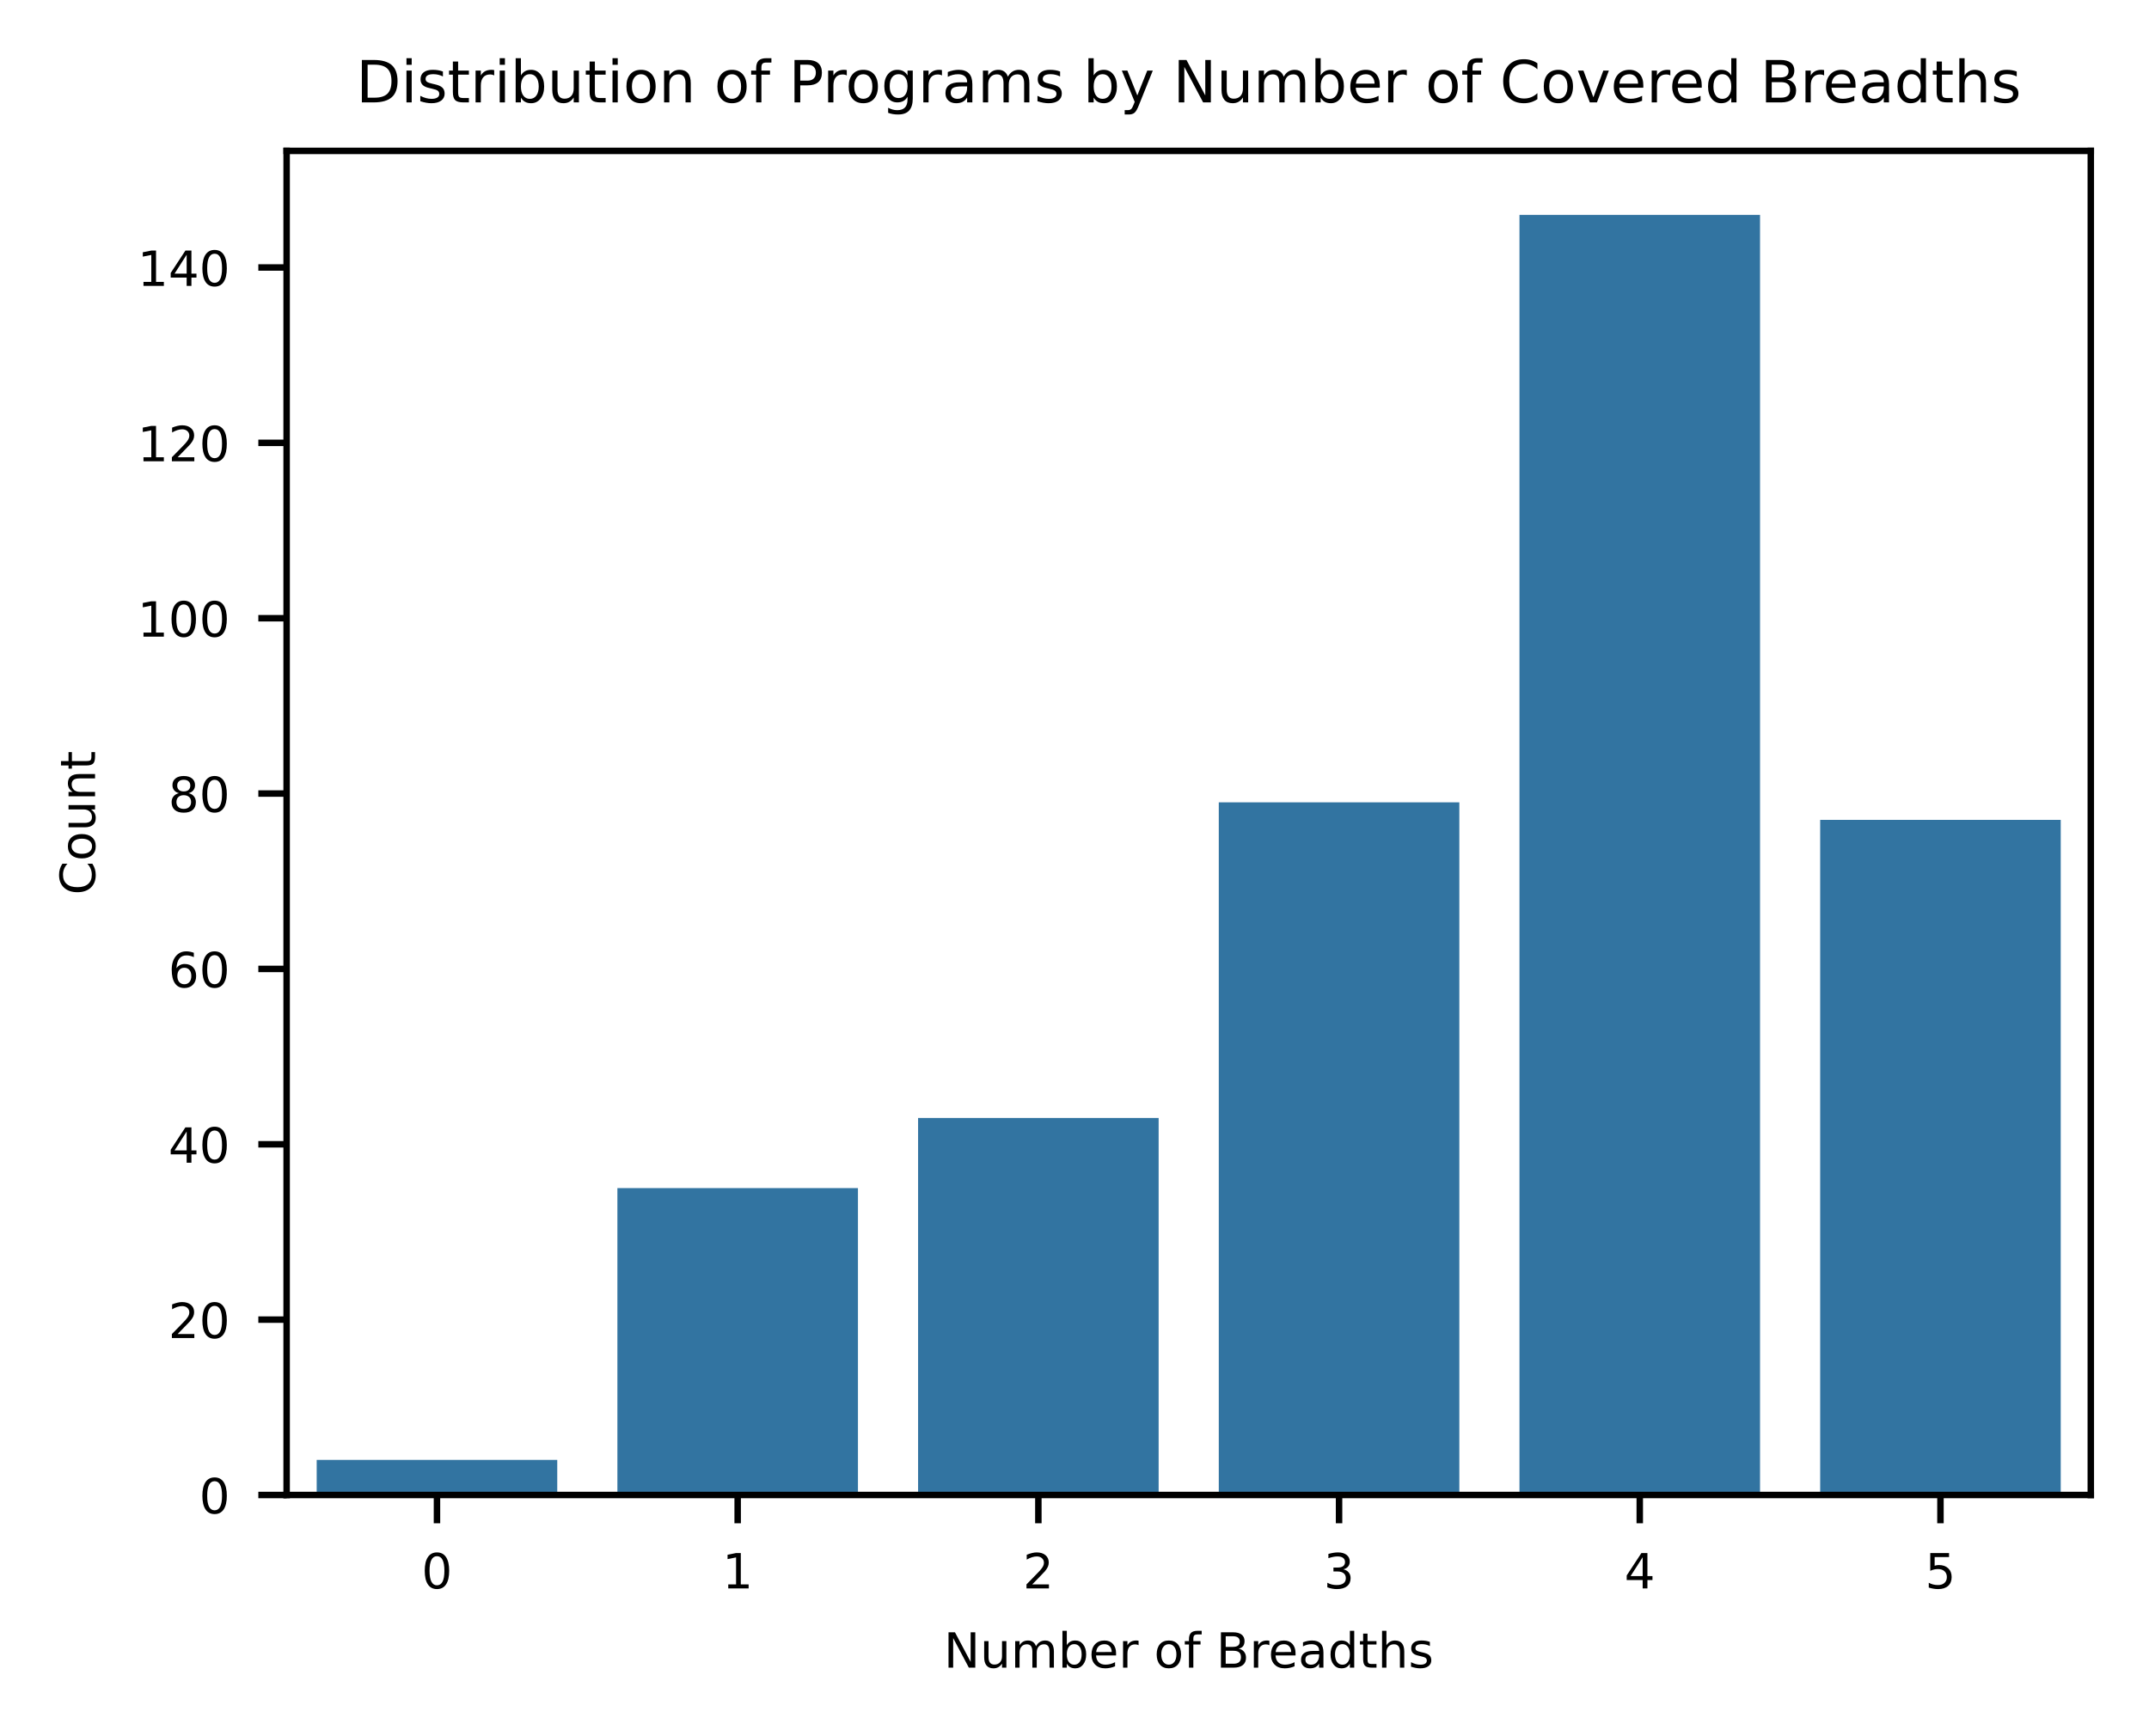
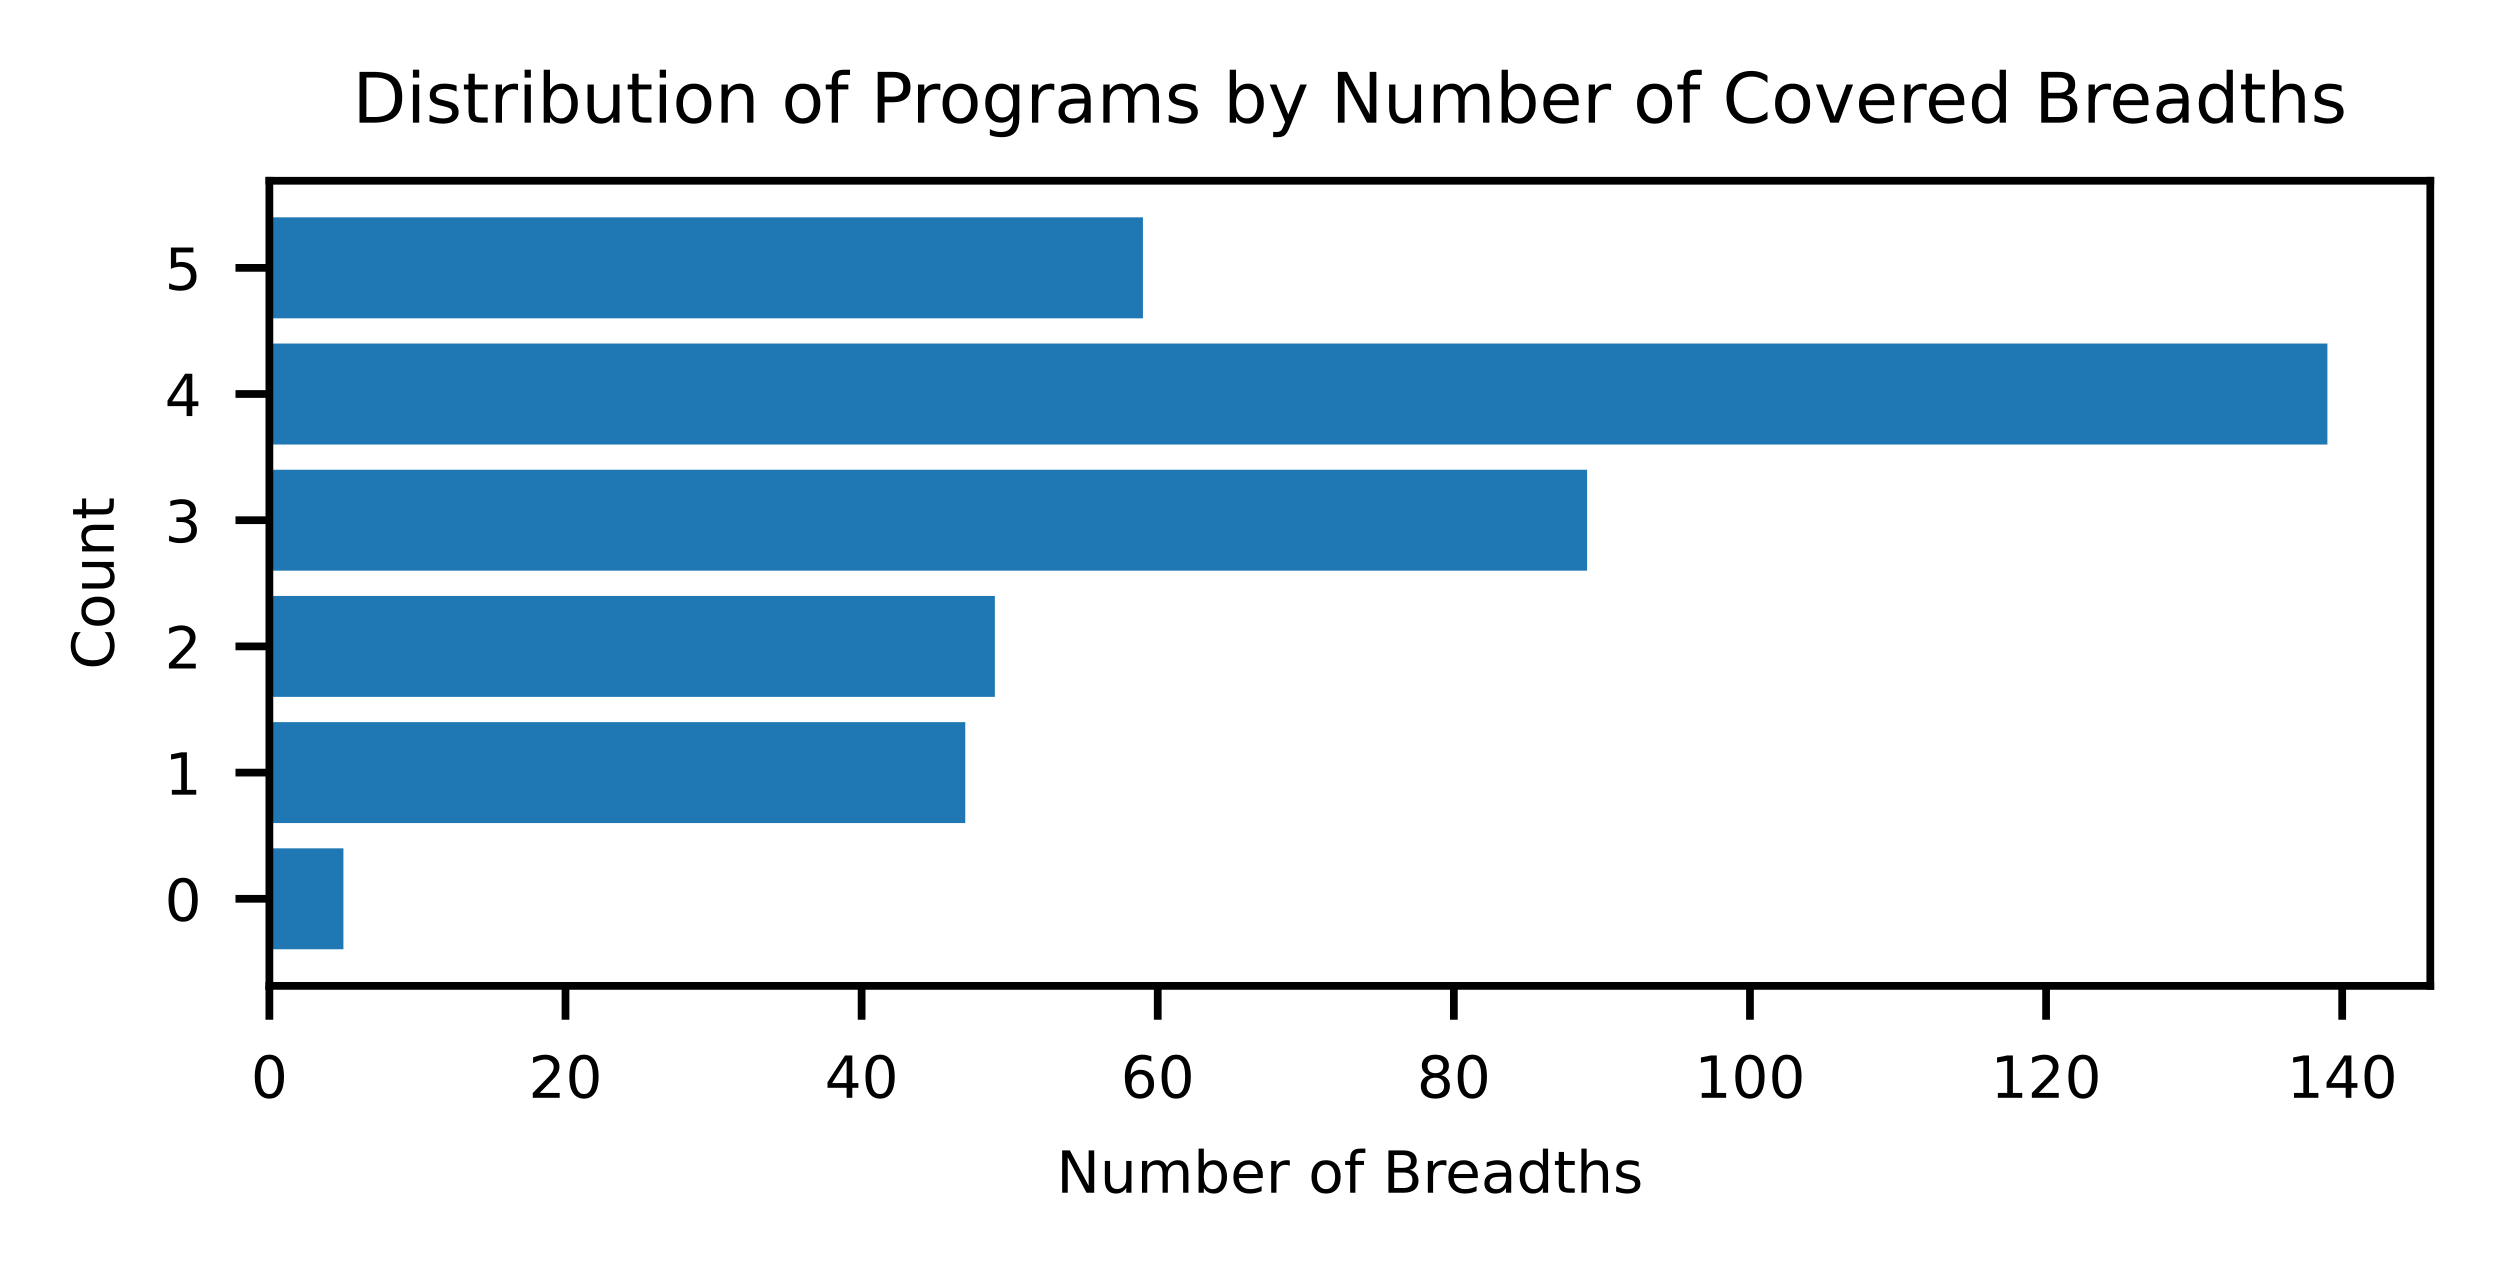
- <svg xmlns="http://www.w3.org/2000/svg" xmlns:xlink="http://www.w3.org/1999/xlink" width="265.859pt" height="214.805pt" viewBox="0 0 265.859 214.805" version="1.1">
+ <svg xmlns="http://www.w3.org/2000/svg" xmlns:xlink="http://www.w3.org/1999/xlink" width="258.224pt" height="131.645pt" viewBox="0 0 258.224 131.645" version="1.1">
  <defs>
    <style type="text/css">*{stroke-linejoin: round; stroke-linecap: butt}</style>
  </defs>
  <g id="figure_1">
    <g id="patch_1">
-       <path d="M 0 214.805  L 265.859 214.805  L 265.859 0  L 0 0  L 0 214.805  z " style="fill: none" />
+       <path d="M 0 131.645  L 258.224 131.645  L 258.224 0  L 0 0  L 0 131.645  z " style="fill: none" />
    </g>
    <g id="axes_1">
      <g id="patch_2">
-         <path d="M 35.459 184.991  L 258.659 184.991  L 258.659 18.671  L 35.459 18.671  L 35.459 184.991  z " style="fill: none" />
+         <path d="M 27.824 101.831  L 251.024 101.831  L 251.024 18.671  L 27.824 18.671  L 27.824 101.831  z " style="fill: none" />
      </g>
      <g id="patch_3">
-         <path d="M 39.179 184.991  L 68.939 184.991  L 68.939 180.651  L 39.179 180.651  z " clip-path="url(#pdd21f78c03)" style="fill: #3274a1" />
+         <path d="M 27.824 98.051  L 35.471 98.051  L 35.471 87.623  L 27.824 87.623  z " clip-path="url(#pbcf0cfafda)" style="fill: #1f77b4" />
      </g>
      <g id="patch_4">
-         <path d="M 76.379 184.991  L 106.139 184.991  L 106.139 147.018  L 76.379 147.018  z " clip-path="url(#pdd21f78c03)" style="fill: #3274a1" />
+         <path d="M 27.824 85.016  L 99.701 85.016  L 99.701 74.589  L 27.824 74.589  z " clip-path="url(#pbcf0cfafda)" style="fill: #1f77b4" />
      </g>
      <g id="patch_5">
-         <path d="M 113.579 184.991  L 143.339 184.991  L 143.339 138.339  L 113.579 138.339  z " clip-path="url(#pdd21f78c03)" style="fill: #3274a1" />
+         <path d="M 27.824 71.982  L 102.76 71.982  L 102.76 61.554  L 27.824 61.554  z " clip-path="url(#pbcf0cfafda)" style="fill: #1f77b4" />
      </g>
      <g id="patch_6">
-         <path d="M 150.779 184.991  L 180.539 184.991  L 180.539 99.281  L 150.779 99.281  z " clip-path="url(#pdd21f78c03)" style="fill: #3274a1" />
+         <path d="M 27.824 58.947  L 163.931 58.947  L 163.931 48.52  L 27.824 48.52  z " clip-path="url(#pbcf0cfafda)" style="fill: #1f77b4" />
      </g>
      <g id="patch_7">
-         <path d="M 187.979 184.991  L 217.739 184.991  L 217.739 26.591  L 187.979 26.591  z " clip-path="url(#pdd21f78c03)" style="fill: #3274a1" />
+         <path d="M 27.824 45.913  L 240.396 45.913  L 240.396 35.485  L 27.824 35.485  z " clip-path="url(#pbcf0cfafda)" style="fill: #1f77b4" />
      </g>
      <g id="patch_8">
-         <path d="M 225.179 184.991  L 254.939 184.991  L 254.939 101.451  L 225.179 101.451  z " clip-path="url(#pdd21f78c03)" style="fill: #3274a1" />
+         <path d="M 27.824 32.878  L 118.053 32.878  L 118.053 22.451  L 27.824 22.451  z " clip-path="url(#pbcf0cfafda)" style="fill: #1f77b4" />
      </g>
      <g id="matplotlib.axis_1">
        <g id="xtick_1">
          <g id="line2d_1">
            <defs>
-               <path id="m39a7e8ce45" d="M 0 0  L 0 3.5  " style="stroke: #000000; stroke-width: 0.8" />
+               <path id="ma80a6315b9" d="M 0 0  L 0 3.5  " style="stroke: #000000; stroke-width: 0.8" />
            </defs>
            <g>
-               <use xlink:href="#m39a7e8ce45" x="54.059" y="184.991" style="stroke: #000000; stroke-width: 0.8" />
+               <use xlink:href="#ma80a6315b9" x="27.824" y="101.831" style="stroke: #000000; stroke-width: 0.8" />
            </g>
          </g>
          <g id="text_1">
-             <g transform="translate(52.15062 196.5499) scale(0.06 -0.06)">
+             <g transform="translate(25.91562 113.3899) scale(0.06 -0.06)">
              <defs>
                <path id="DejaVuSans-30" d="M 2034 4250  Q 1547 4250 1301 3770  Q 1056 3291 1056 2328  Q 1056 1369 1301 889  Q 1547 409 2034 409  Q 2525 409 2770 889  Q 3016 1369 3016 2328  Q 3016 3291 2770 3770  Q 2525 4250 2034 4250  z M 2034 4750  Q 2819 4750 3233 4129  Q 3647 3509 3647 2328  Q 3647 1150 3233 529  Q 2819 -91 2034 -91  Q 1250 -91 836 529  Q 422 1150 422 2328  Q 422 3509 836 4129  Q 1250 4750 2034 4750  z " transform="scale(0.015625)" />
              </defs>
              <use xlink:href="#DejaVuSans-30" />
            </g>
          </g>
        </g>
        <g id="xtick_2">
          <g id="line2d_2">
            <g>
-               <use xlink:href="#m39a7e8ce45" x="91.259" y="184.991" style="stroke: #000000; stroke-width: 0.8" />
+               <use xlink:href="#ma80a6315b9" x="58.41" y="101.831" style="stroke: #000000; stroke-width: 0.8" />
            </g>
          </g>
          <g id="text_2">
-             <g transform="translate(89.35062 196.5499) scale(0.06 -0.06)">
-               <defs>
-                 <path id="DejaVuSans-31" d="M 794 531  L 1825 531  L 1825 4091  L 703 3866  L 703 4441  L 1819 4666  L 2450 4666  L 2450 531  L 3481 531  L 3481 0  L 794 0  L 794 531  z " transform="scale(0.015625)" />
-               </defs>
-               <use xlink:href="#DejaVuSans-31" />
+             <g transform="translate(54.59269 113.3899) scale(0.06 -0.06)">
+               <defs>
+                 <path id="DejaVuSans-32" d="M 1228 531  L 3431 531  L 3431 0  L 469 0  L 469 531  Q 828 903 1448 1529  Q 2069 2156 2228 2338  Q 2531 2678 2651 2914  Q 2772 3150 2772 3378  Q 2772 3750 2511 3984  Q 2250 4219 1831 4219  Q 1534 4219 1204 4116  Q 875 4013 500 3803  L 500 4441  Q 881 4594 1212 4672  Q 1544 4750 1819 4750  Q 2544 4750 2975 4387  Q 3406 4025 3406 3419  Q 3406 3131 3298 2873  Q 3191 2616 2906 2266  Q 2828 2175 2409 1742  Q 1991 1309 1228 531  z " transform="scale(0.015625)" />
+               </defs>
+               <use xlink:href="#DejaVuSans-32" />
+               <use xlink:href="#DejaVuSans-30" transform="translate(63.62305 0)" />
            </g>
          </g>
        </g>
        <g id="xtick_3">
          <g id="line2d_3">
            <g>
-               <use xlink:href="#m39a7e8ce45" x="128.459" y="184.991" style="stroke: #000000; stroke-width: 0.8" />
+               <use xlink:href="#ma80a6315b9" x="88.996" y="101.831" style="stroke: #000000; stroke-width: 0.8" />
            </g>
          </g>
          <g id="text_3">
-             <g transform="translate(126.5506 196.5499) scale(0.06 -0.06)">
-               <defs>
-                 <path id="DejaVuSans-32" d="M 1228 531  L 3431 531  L 3431 0  L 469 0  L 469 531  Q 828 903 1448 1529  Q 2069 2156 2228 2338  Q 2531 2678 2651 2914  Q 2772 3150 2772 3378  Q 2772 3750 2511 3984  Q 2250 4219 1831 4219  Q 1534 4219 1204 4116  Q 875 4013 500 3803  L 500 4441  Q 881 4594 1212 4672  Q 1544 4750 1819 4750  Q 2544 4750 2975 4387  Q 3406 4025 3406 3419  Q 3406 3131 3298 2873  Q 3191 2616 2906 2266  Q 2828 2175 2409 1742  Q 1991 1309 1228 531  z " transform="scale(0.015625)" />
-               </defs>
-               <use xlink:href="#DejaVuSans-32" />
+             <g transform="translate(85.17851 113.3899) scale(0.06 -0.06)">
+               <defs>
+                 <path id="DejaVuSans-34" d="M 2419 4116  L 825 1625  L 2419 1625  L 2419 4116  z M 2253 4666  L 3047 4666  L 3047 1625  L 3713 1625  L 3713 1100  L 3047 1100  L 3047 0  L 2419 0  L 2419 1100  L 313 1100  L 313 1709  L 2253 4666  z " transform="scale(0.015625)" />
+               </defs>
+               <use xlink:href="#DejaVuSans-34" />
+               <use xlink:href="#DejaVuSans-30" transform="translate(63.62305 0)" />
            </g>
          </g>
        </g>
        <g id="xtick_4">
          <g id="line2d_4">
            <g>
-               <use xlink:href="#m39a7e8ce45" x="165.659" y="184.991" style="stroke: #000000; stroke-width: 0.8" />
+               <use xlink:href="#ma80a6315b9" x="119.582" y="101.831" style="stroke: #000000; stroke-width: 0.8" />
            </g>
          </g>
          <g id="text_4">
-             <g transform="translate(163.7506 196.5499) scale(0.06 -0.06)">
-               <defs>
-                 <path id="DejaVuSans-33" d="M 2597 2516  Q 3050 2419 3304 2112  Q 3559 1806 3559 1356  Q 3559 666 3084 287  Q 2609 -91 1734 -91  Q 1441 -91 1130 -33  Q 819 25 488 141  L 488 750  Q 750 597 1062 519  Q 1375 441 1716 441  Q 2309 441 2620 675  Q 2931 909 2931 1356  Q 2931 1769 2642 2001  Q 2353 2234 1838 2234  L 1294 2234  L 1294 2753  L 1863 2753  Q 2328 2753 2575 2939  Q 2822 3125 2822 3475  Q 2822 3834 2567 4026  Q 2313 4219 1838 4219  Q 1578 4219 1281 4162  Q 984 4106 628 3988  L 628 4550  Q 988 4650 1302 4700  Q 1616 4750 1894 4750  Q 2613 4750 3031 4423  Q 3450 4097 3450 3541  Q 3450 3153 3228 2886  Q 3006 2619 2597 2516  z " transform="scale(0.015625)" />
-               </defs>
-               <use xlink:href="#DejaVuSans-33" />
+             <g transform="translate(115.7643 113.3899) scale(0.06 -0.06)">
+               <defs>
+                 <path id="DejaVuSans-36" d="M 2113 2584  Q 1688 2584 1439 2293  Q 1191 2003 1191 1497  Q 1191 994 1439 701  Q 1688 409 2113 409  Q 2538 409 2786 701  Q 3034 994 3034 1497  Q 3034 2003 2786 2293  Q 2538 2584 2113 2584  z M 3366 4563  L 3366 3988  Q 3128 4100 2886 4159  Q 2644 4219 2406 4219  Q 1781 4219 1451 3797  Q 1122 3375 1075 2522  Q 1259 2794 1537 2939  Q 1816 3084 2150 3084  Q 2853 3084 3261 2657  Q 3669 2231 3669 1497  Q 3669 778 3244 343  Q 2819 -91 2113 -91  Q 1303 -91 875 529  Q 447 1150 447 2328  Q 447 3434 972 4092  Q 1497 4750 2381 4750  Q 2619 4750 2861 4703  Q 3103 4656 3366 4563  z " transform="scale(0.015625)" />
+               </defs>
+               <use xlink:href="#DejaVuSans-36" />
+               <use xlink:href="#DejaVuSans-30" transform="translate(63.62305 0)" />
            </g>
          </g>
        </g>
        <g id="xtick_5">
          <g id="line2d_5">
            <g>
-               <use xlink:href="#m39a7e8ce45" x="202.859" y="184.991" style="stroke: #000000; stroke-width: 0.8" />
+               <use xlink:href="#ma80a6315b9" x="150.168" y="101.831" style="stroke: #000000; stroke-width: 0.8" />
            </g>
          </g>
          <g id="text_5">
-             <g transform="translate(200.9506 196.5499) scale(0.06 -0.06)">
-               <defs>
-                 <path id="DejaVuSans-34" d="M 2419 4116  L 825 1625  L 2419 1625  L 2419 4116  z M 2253 4666  L 3047 4666  L 3047 1625  L 3713 1625  L 3713 1100  L 3047 1100  L 3047 0  L 2419 0  L 2419 1100  L 313 1100  L 313 1709  L 2253 4666  z " transform="scale(0.015625)" />
-               </defs>
-               <use xlink:href="#DejaVuSans-34" />
+             <g transform="translate(146.3501 113.3899) scale(0.06 -0.06)">
+               <defs>
+                 <path id="DejaVuSans-38" d="M 2034 2216  Q 1584 2216 1326 1975  Q 1069 1734 1069 1313  Q 1069 891 1326 650  Q 1584 409 2034 409  Q 2484 409 2743 651  Q 3003 894 3003 1313  Q 3003 1734 2745 1975  Q 2488 2216 2034 2216  z M 1403 2484  Q 997 2584 770 2862  Q 544 3141 544 3541  Q 544 4100 942 4425  Q 1341 4750 2034 4750  Q 2731 4750 3128 4425  Q 3525 4100 3525 3541  Q 3525 3141 3298 2862  Q 3072 2584 2669 2484  Q 3125 2378 3379 2068  Q 3634 1759 3634 1313  Q 3634 634 3220 271  Q 2806 -91 2034 -91  Q 1263 -91 848 271  Q 434 634 434 1313  Q 434 1759 690 2068  Q 947 2378 1403 2484  z M 1172 3481  Q 1172 3119 1398 2916  Q 1625 2713 2034 2713  Q 2441 2713 2670 2916  Q 2900 3119 2900 3481  Q 2900 3844 2670 4047  Q 2441 4250 2034 4250  Q 1625 4250 1398 4047  Q 1172 3844 1172 3481  z " transform="scale(0.015625)" />
+               </defs>
+               <use xlink:href="#DejaVuSans-38" />
+               <use xlink:href="#DejaVuSans-30" transform="translate(63.62305 0)" />
            </g>
          </g>
        </g>
        <g id="xtick_6">
          <g id="line2d_6">
            <g>
-               <use xlink:href="#m39a7e8ce45" x="240.059" y="184.991" style="stroke: #000000; stroke-width: 0.8" />
+               <use xlink:href="#ma80a6315b9" x="180.753" y="101.831" style="stroke: #000000; stroke-width: 0.8" />
            </g>
          </g>
          <g id="text_6">
-             <g transform="translate(238.1506 196.5499) scale(0.06 -0.06)">
-               <defs>
-                 <path id="DejaVuSans-35" d="M 691 4666  L 3169 4666  L 3169 4134  L 1269 4134  L 1269 2991  Q 1406 3038 1543 3061  Q 1681 3084 1819 3084  Q 2600 3084 3056 2656  Q 3513 2228 3513 1497  Q 3513 744 3044 326  Q 2575 -91 1722 -91  Q 1428 -91 1123 -41  Q 819 9 494 109  L 494 744  Q 775 591 1075 516  Q 1375 441 1709 441  Q 2250 441 2565 725  Q 2881 1009 2881 1497  Q 2881 1984 2565 2268  Q 2250 2553 1709 2553  Q 1456 2553 1204 2497  Q 953 2441 691 2322  L 691 4666  z " transform="scale(0.015625)" />
-               </defs>
-               <use xlink:href="#DejaVuSans-35" />
-             </g>
-           </g>
-         </g>
-         <g id="text_7">
-           <g transform="translate(116.7561 206.3568) scale(0.06 -0.06)">
+             <g transform="translate(175.0272 113.3899) scale(0.06 -0.06)">
+               <defs>
+                 <path id="DejaVuSans-31" d="M 794 531  L 1825 531  L 1825 4091  L 703 3866  L 703 4441  L 1819 4666  L 2450 4666  L 2450 531  L 3481 531  L 3481 0  L 794 0  L 794 531  z " transform="scale(0.015625)" />
+               </defs>
+               <use xlink:href="#DejaVuSans-31" />
+               <use xlink:href="#DejaVuSans-30" transform="translate(63.62305 0)" />
+               <use xlink:href="#DejaVuSans-30" transform="translate(127.2461 0)" />
+             </g>
+           </g>
+         </g>
+         <g id="xtick_7">
+           <g id="line2d_7">
+             <g>
+               <use xlink:href="#ma80a6315b9" x="211.339" y="101.831" style="stroke: #000000; stroke-width: 0.8" />
+             </g>
+           </g>
+           <g id="text_7">
+             <g transform="translate(205.613 113.3899) scale(0.06 -0.06)">
+               <use xlink:href="#DejaVuSans-31" />
+               <use xlink:href="#DejaVuSans-32" transform="translate(63.62305 0)" />
+               <use xlink:href="#DejaVuSans-30" transform="translate(127.2461 0)" />
+             </g>
+           </g>
+         </g>
+         <g id="xtick_8">
+           <g id="line2d_8">
+             <g>
+               <use xlink:href="#ma80a6315b9" x="241.925" y="101.831" style="stroke: #000000; stroke-width: 0.8" />
+             </g>
+           </g>
+           <g id="text_8">
+             <g transform="translate(236.1988 113.3899) scale(0.06 -0.06)">
+               <use xlink:href="#DejaVuSans-31" />
+               <use xlink:href="#DejaVuSans-34" transform="translate(63.62305 0)" />
+               <use xlink:href="#DejaVuSans-30" transform="translate(127.2461 0)" />
+             </g>
+           </g>
+         </g>
+         <g id="text_9">
+           <g transform="translate(109.1211 123.1968) scale(0.06 -0.06)">
            <defs>
              <path id="DejaVuSans-4e" d="M 628 4666  L 1478 4666  L 3547 763  L 3547 4666  L 4159 4666  L 4159 0  L 3309 0  L 1241 3903  L 1241 0  L 628 0  L 628 4666  z " transform="scale(0.015625)" />
              <path id="DejaVuSans-75" d="M 544 1381  L 544 3500  L 1119 3500  L 1119 1403  Q 1119 906 1312 657  Q 1506 409 1894 409  Q 2359 409 2629 706  Q 2900 1003 2900 1516  L 2900 3500  L 3475 3500  L 3475 0  L 2900 0  L 2900 538  Q 2691 219 2414 64  Q 2138 -91 1772 -91  Q 1169 -91 856 284  Q 544 659 544 1381  z M 1991 3584  L 1991 3584  z " transform="scale(0.015625)" />
              <path id="DejaVuSans-6d" d="M 3328 2828  Q 3544 3216 3844 3400  Q 4144 3584 4550 3584  Q 5097 3584 5394 3201  Q 5691 2819 5691 2113  L 5691 0  L 5113 0  L 5113 2094  Q 5113 2597 4934 2840  Q 4756 3084 4391 3084  Q 3944 3084 3684 2787  Q 3425 2491 3425 1978  L 3425 0  L 2847 0  L 2847 2094  Q 2847 2600 2669 2842  Q 2491 3084 2119 3084  Q 1678 3084 1418 2786  Q 1159 2488 1159 1978  L 1159 0  L 581 0  L 581 3500  L 1159 3500  L 1159 2956  Q 1356 3278 1631 3431  Q 1906 3584 2284 3584  Q 2666 3584 2933 3390  Q 3200 3197 3328 2828  z " transform="scale(0.015625)" />
              <path id="DejaVuSans-62" d="M 3116 1747  Q 3116 2381 2855 2742  Q 2594 3103 2138 3103  Q 1681 3103 1420 2742  Q 1159 2381 1159 1747  Q 1159 1113 1420 752  Q 1681 391 2138 391  Q 2594 391 2855 752  Q 3116 1113 3116 1747  z M 1159 2969  Q 1341 3281 1617 3432  Q 1894 3584 2278 3584  Q 2916 3584 3314 3078  Q 3713 2572 3713 1747  Q 3713 922 3314 415  Q 2916 -91 2278 -91  Q 1894 -91 1617 61  Q 1341 213 1159 525  L 1159 0  L 581 0  L 581 4863  L 1159 4863  L 1159 2969  z " transform="scale(0.015625)" />
              <path id="DejaVuSans-65" d="M 3597 1894  L 3597 1613  L 953 1613  Q 991 1019 1311 708  Q 1631 397 2203 397  Q 2534 397 2845 478  Q 3156 559 3463 722  L 3463 178  Q 3153 47 2828 -22  Q 2503 -91 2169 -91  Q 1331 -91 842 396  Q 353 884 353 1716  Q 353 2575 817 3079  Q 1281 3584 2069 3584  Q 2775 3584 3186 3129  Q 3597 2675 3597 1894  z M 3022 2063  Q 3016 2534 2758 2815  Q 2500 3097 2075 3097  Q 1594 3097 1305 2825  Q 1016 2553 972 2059  L 3022 2063  z " transform="scale(0.015625)" />
              <path id="DejaVuSans-72" d="M 2631 2963  Q 2534 3019 2420 3045  Q 2306 3072 2169 3072  Q 1681 3072 1420 2755  Q 1159 2438 1159 1844  L 1159 0  L 581 0  L 581 3500  L 1159 3500  L 1159 2956  Q 1341 3275 1631 3429  Q 1922 3584 2338 3584  Q 2397 3584 2469 3576  Q 2541 3569 2628 3553  L 2631 2963  z " transform="scale(0.015625)" />
              <path id="DejaVuSans-20" transform="scale(0.015625)" />
              <path id="DejaVuSans-6f" d="M 1959 3097  Q 1497 3097 1228 2736  Q 959 2375 959 1747  Q 959 1119 1226 758  Q 1494 397 1959 397  Q 2419 397 2687 759  Q 2956 1122 2956 1747  Q 2956 2369 2687 2733  Q 2419 3097 1959 3097  z M 1959 3584  Q 2709 3584 3137 3096  Q 3566 2609 3566 1747  Q 3566 888 3137 398  Q 2709 -91 1959 -91  Q 1206 -91 779 398  Q 353 888 353 1747  Q 353 2609 779 3096  Q 1206 3584 1959 3584  z " transform="scale(0.015625)" />
              <path id="DejaVuSans-66" d="M 2375 4863  L 2375 4384  L 1825 4384  Q 1516 4384 1395 4259  Q 1275 4134 1275 3809  L 1275 3500  L 2222 3500  L 2222 3053  L 1275 3053  L 1275 0  L 697 0  L 697 3053  L 147 3053  L 147 3500  L 697 3500  L 697 3744  Q 697 4328 969 4595  Q 1241 4863 1831 4863  L 2375 4863  z " transform="scale(0.015625)" />
              <path id="DejaVuSans-42" d="M 1259 2228  L 1259 519  L 2272 519  Q 2781 519 3026 730  Q 3272 941 3272 1375  Q 3272 1813 3026 2020  Q 2781 2228 2272 2228  L 1259 2228  z M 1259 4147  L 1259 2741  L 2194 2741  Q 2656 2741 2882 2914  Q 3109 3088 3109 3444  Q 3109 3797 2882 3972  Q 2656 4147 2194 4147  L 1259 4147  z M 628 4666  L 2241 4666  Q 2963 4666 3353 4366  Q 3744 4066 3744 3513  Q 3744 3084 3544 2831  Q 3344 2578 2956 2516  Q 3422 2416 3680 2098  Q 3938 1781 3938 1306  Q 3938 681 3513 340  Q 3088 0 2303 0  L 628 0  L 628 4666  z " transform="scale(0.015625)" />
              <path id="DejaVuSans-61" d="M 2194 1759  Q 1497 1759 1228 1600  Q 959 1441 959 1056  Q 959 750 1161 570  Q 1363 391 1709 391  Q 2188 391 2477 730  Q 2766 1069 2766 1631  L 2766 1759  L 2194 1759  z M 3341 1997  L 3341 0  L 2766 0  L 2766 531  Q 2569 213 2275 61  Q 1981 -91 1556 -91  Q 1019 -91 701 211  Q 384 513 384 1019  Q 384 1609 779 1909  Q 1175 2209 1959 2209  L 2766 2209  L 2766 2266  Q 2766 2663 2505 2880  Q 2244 3097 1772 3097  Q 1472 3097 1187 3025  Q 903 2953 641 2809  L 641 3341  Q 956 3463 1253 3523  Q 1550 3584 1831 3584  Q 2591 3584 2966 3190  Q 3341 2797 3341 1997  z " transform="scale(0.015625)" />
              <path id="DejaVuSans-64" d="M 2906 2969  L 2906 4863  L 3481 4863  L 3481 0  L 2906 0  L 2906 525  Q 2725 213 2448 61  Q 2172 -91 1784 -91  Q 1150 -91 751 415  Q 353 922 353 1747  Q 353 2572 751 3078  Q 1150 3584 1784 3584  Q 2172 3584 2448 3432  Q 2725 3281 2906 2969  z M 947 1747  Q 947 1113 1208 752  Q 1469 391 1925 391  Q 2381 391 2643 752  Q 2906 1113 2906 1747  Q 2906 2381 2643 2742  Q 2381 3103 1925 3103  Q 1469 3103 1208 2742  Q 947 2381 947 1747  z " transform="scale(0.015625)" />
              <path id="DejaVuSans-74" d="M 1172 4494  L 1172 3500  L 2356 3500  L 2356 3053  L 1172 3053  L 1172 1153  Q 1172 725 1289 603  Q 1406 481 1766 481  L 2356 481  L 2356 0  L 1766 0  Q 1100 0 847 248  Q 594 497 594 1153  L 594 3053  L 172 3053  L 172 3500  L 594 3500  L 594 4494  L 1172 4494  z " transform="scale(0.015625)" />
              <path id="DejaVuSans-68" d="M 3513 2113  L 3513 0  L 2938 0  L 2938 2094  Q 2938 2591 2744 2837  Q 2550 3084 2163 3084  Q 1697 3084 1428 2787  Q 1159 2491 1159 1978  L 1159 0  L 581 0  L 581 4863  L 1159 4863  L 1159 2956  Q 1366 3272 1645 3428  Q 1925 3584 2291 3584  Q 2894 3584 3203 3211  Q 3513 2838 3513 2113  z " transform="scale(0.015625)" />
              <path id="DejaVuSans-73" d="M 2834 3397  L 2834 2853  Q 2591 2978 2328 3040  Q 2066 3103 1784 3103  Q 1356 3103 1142 2972  Q 928 2841 928 2578  Q 928 2378 1081 2264  Q 1234 2150 1697 2047  L 1894 2003  Q 2506 1872 2764 1633  Q 3022 1394 3022 966  Q 3022 478 2636 193  Q 2250 -91 1575 -91  Q 1294 -91 989 -36  Q 684 19 347 128  L 347 722  Q 666 556 975 473  Q 1284 391 1588 391  Q 1994 391 2212 530  Q 2431 669 2431 922  Q 2431 1156 2273 1281  Q 2116 1406 1581 1522  L 1381 1569  Q 847 1681 609 1914  Q 372 2147 372 2553  Q 372 3047 722 3315  Q 1072 3584 1716 3584  Q 2034 3584 2315 3537  Q 2597 3491 2834 3397  z " transform="scale(0.015625)" />
            </defs>
            <use xlink:href="#DejaVuSans-4e" />
            <use xlink:href="#DejaVuSans-75" transform="translate(74.80469 0)" />
            <use xlink:href="#DejaVuSans-6d" transform="translate(138.1836 0)" />
            <use xlink:href="#DejaVuSans-62" transform="translate(235.5957 0)" />
            <use xlink:href="#DejaVuSans-65" transform="translate(299.0723 0)" />
            <use xlink:href="#DejaVuSans-72" transform="translate(360.5957 0)" />
            <use xlink:href="#DejaVuSans-20" transform="translate(401.709 0)" />
            <use xlink:href="#DejaVuSans-6f" transform="translate(433.4961 0)" />
            <use xlink:href="#DejaVuSans-66" transform="translate(494.6777 0)" />
            <use xlink:href="#DejaVuSans-20" transform="translate(529.8828 0)" />
            <use xlink:href="#DejaVuSans-42" transform="translate(561.6699 0)" />
            <use xlink:href="#DejaVuSans-72" transform="translate(630.2734 0)" />
            <use xlink:href="#DejaVuSans-65" transform="translate(669.1367 0)" />
            <use xlink:href="#DejaVuSans-61" transform="translate(730.6602 0)" />
            <use xlink:href="#DejaVuSans-64" transform="translate(791.9395 0)" />
            <use xlink:href="#DejaVuSans-74" transform="translate(855.416 0)" />
            <use xlink:href="#DejaVuSans-68" transform="translate(894.625 0)" />
            <use xlink:href="#DejaVuSans-73" transform="translate(958.0039 0)" />
          </g>
        </g>
      </g>
      <g id="matplotlib.axis_2">
        <g id="ytick_1">
-           <g id="line2d_7">
+           <g id="line2d_9">
            <defs>
-               <path id="mae289fdaad" d="M 0 0  L -3.5 0  " style="stroke: #000000; stroke-width: 0.8" />
+               <path id="m4e54ff6370" d="M 0 0  L -3.5 0  " style="stroke: #000000; stroke-width: 0.8" />
            </defs>
            <g>
-               <use xlink:href="#mae289fdaad" x="35.459" y="184.991" style="stroke: #000000; stroke-width: 0.8" />
-             </g>
-           </g>
-           <g id="text_8">
-             <g transform="translate(24.64187 187.2704) scale(0.06 -0.06)">
+               <use xlink:href="#m4e54ff6370" x="27.824" y="92.837" style="stroke: #000000; stroke-width: 0.8" />
+             </g>
+           </g>
+           <g id="text_10">
+             <g transform="translate(17.00688 95.11661) scale(0.06 -0.06)">
              <use xlink:href="#DejaVuSans-30" />
            </g>
          </g>
        </g>
        <g id="ytick_2">
-           <g id="line2d_8">
-             <g>
-               <use xlink:href="#mae289fdaad" x="35.459" y="163.292" style="stroke: #000000; stroke-width: 0.8" />
-             </g>
-           </g>
-           <g id="text_9">
-             <g transform="translate(20.82437 165.5718) scale(0.06 -0.06)">
+           <g id="line2d_10">
+             <g>
+               <use xlink:href="#m4e54ff6370" x="27.824" y="79.803" style="stroke: #000000; stroke-width: 0.8" />
+             </g>
+           </g>
+           <g id="text_11">
+             <g transform="translate(17.00688 82.08213) scale(0.06 -0.06)">
+               <use xlink:href="#DejaVuSans-31" />
+             </g>
+           </g>
+         </g>
+         <g id="ytick_3">
+           <g id="line2d_11">
+             <g>
+               <use xlink:href="#m4e54ff6370" x="27.824" y="66.768" style="stroke: #000000; stroke-width: 0.8" />
+             </g>
+           </g>
+           <g id="text_12">
+             <g transform="translate(17.00688 69.04765) scale(0.06 -0.06)">
              <use xlink:href="#DejaVuSans-32" />
-               <use xlink:href="#DejaVuSans-30" transform="translate(63.62305 0)" />
-             </g>
-           </g>
-         </g>
-         <g id="ytick_3">
-           <g id="line2d_9">
-             <g>
-               <use xlink:href="#mae289fdaad" x="35.459" y="141.594" style="stroke: #000000; stroke-width: 0.8" />
-             </g>
-           </g>
-           <g id="text_10">
-             <g transform="translate(20.82437 143.8731) scale(0.06 -0.06)">
+             </g>
+           </g>
+         </g>
+         <g id="ytick_4">
+           <g id="line2d_12">
+             <g>
+               <use xlink:href="#m4e54ff6370" x="27.824" y="53.734" style="stroke: #000000; stroke-width: 0.8" />
+             </g>
+           </g>
+           <g id="text_13">
+             <g transform="translate(17.00688 56.01317) scale(0.06 -0.06)">
+               <defs>
+                 <path id="DejaVuSans-33" d="M 2597 2516  Q 3050 2419 3304 2112  Q 3559 1806 3559 1356  Q 3559 666 3084 287  Q 2609 -91 1734 -91  Q 1441 -91 1130 -33  Q 819 25 488 141  L 488 750  Q 750 597 1062 519  Q 1375 441 1716 441  Q 2309 441 2620 675  Q 2931 909 2931 1356  Q 2931 1769 2642 2001  Q 2353 2234 1838 2234  L 1294 2234  L 1294 2753  L 1863 2753  Q 2328 2753 2575 2939  Q 2822 3125 2822 3475  Q 2822 3834 2567 4026  Q 2313 4219 1838 4219  Q 1578 4219 1281 4162  Q 984 4106 628 3988  L 628 4550  Q 988 4650 1302 4700  Q 1616 4750 1894 4750  Q 2613 4750 3031 4423  Q 3450 4097 3450 3541  Q 3450 3153 3228 2886  Q 3006 2619 2597 2516  z " transform="scale(0.015625)" />
+               </defs>
+               <use xlink:href="#DejaVuSans-33" />
+             </g>
+           </g>
+         </g>
+         <g id="ytick_5">
+           <g id="line2d_13">
+             <g>
+               <use xlink:href="#m4e54ff6370" x="27.824" y="40.699" style="stroke: #000000; stroke-width: 0.8" />
+             </g>
+           </g>
+           <g id="text_14">
+             <g transform="translate(17.00688 42.97868) scale(0.06 -0.06)">
              <use xlink:href="#DejaVuSans-34" />
-               <use xlink:href="#DejaVuSans-30" transform="translate(63.62305 0)" />
-             </g>
-           </g>
-         </g>
-         <g id="ytick_4">
-           <g id="line2d_10">
-             <g>
-               <use xlink:href="#mae289fdaad" x="35.459" y="119.895" style="stroke: #000000; stroke-width: 0.8" />
-             </g>
-           </g>
-           <g id="text_11">
-             <g transform="translate(20.82437 122.1745) scale(0.06 -0.06)">
-               <defs>
-                 <path id="DejaVuSans-36" d="M 2113 2584  Q 1688 2584 1439 2293  Q 1191 2003 1191 1497  Q 1191 994 1439 701  Q 1688 409 2113 409  Q 2538 409 2786 701  Q 3034 994 3034 1497  Q 3034 2003 2786 2293  Q 2538 2584 2113 2584  z M 3366 4563  L 3366 3988  Q 3128 4100 2886 4159  Q 2644 4219 2406 4219  Q 1781 4219 1451 3797  Q 1122 3375 1075 2522  Q 1259 2794 1537 2939  Q 1816 3084 2150 3084  Q 2853 3084 3261 2657  Q 3669 2231 3669 1497  Q 3669 778 3244 343  Q 2819 -91 2113 -91  Q 1303 -91 875 529  Q 447 1150 447 2328  Q 447 3434 972 4092  Q 1497 4750 2381 4750  Q 2619 4750 2861 4703  Q 3103 4656 3366 4563  z " transform="scale(0.015625)" />
-               </defs>
-               <use xlink:href="#DejaVuSans-36" />
-               <use xlink:href="#DejaVuSans-30" transform="translate(63.62305 0)" />
-             </g>
-           </g>
-         </g>
-         <g id="ytick_5">
-           <g id="line2d_11">
-             <g>
-               <use xlink:href="#mae289fdaad" x="35.459" y="98.196" style="stroke: #000000; stroke-width: 0.8" />
-             </g>
-           </g>
-           <g id="text_12">
-             <g transform="translate(20.82437 100.4759) scale(0.06 -0.06)">
-               <defs>
-                 <path id="DejaVuSans-38" d="M 2034 2216  Q 1584 2216 1326 1975  Q 1069 1734 1069 1313  Q 1069 891 1326 650  Q 1584 409 2034 409  Q 2484 409 2743 651  Q 3003 894 3003 1313  Q 3003 1734 2745 1975  Q 2488 2216 2034 2216  z M 1403 2484  Q 997 2584 770 2862  Q 544 3141 544 3541  Q 544 4100 942 4425  Q 1341 4750 2034 4750  Q 2731 4750 3128 4425  Q 3525 4100 3525 3541  Q 3525 3141 3298 2862  Q 3072 2584 2669 2484  Q 3125 2378 3379 2068  Q 3634 1759 3634 1313  Q 3634 634 3220 271  Q 2806 -91 2034 -91  Q 1263 -91 848 271  Q 434 634 434 1313  Q 434 1759 690 2068  Q 947 2378 1403 2484  z M 1172 3481  Q 1172 3119 1398 2916  Q 1625 2713 2034 2713  Q 2441 2713 2670 2916  Q 2900 3119 2900 3481  Q 2900 3844 2670 4047  Q 2441 4250 2034 4250  Q 1625 4250 1398 4047  Q 1172 3844 1172 3481  z " transform="scale(0.015625)" />
-               </defs>
-               <use xlink:href="#DejaVuSans-38" />
-               <use xlink:href="#DejaVuSans-30" transform="translate(63.62305 0)" />
            </g>
          </g>
        </g>
        <g id="ytick_6">
-           <g id="line2d_12">
-             <g>
-               <use xlink:href="#mae289fdaad" x="35.459" y="76.498" style="stroke: #000000; stroke-width: 0.8" />
-             </g>
-           </g>
-           <g id="text_13">
-             <g transform="translate(17.00688 78.77726) scale(0.06 -0.06)">
-               <use xlink:href="#DejaVuSans-31" />
-               <use xlink:href="#DejaVuSans-30" transform="translate(63.62305 0)" />
-               <use xlink:href="#DejaVuSans-30" transform="translate(127.2461 0)" />
-             </g>
-           </g>
-         </g>
-         <g id="ytick_7">
-           <g id="line2d_13">
-             <g>
-               <use xlink:href="#mae289fdaad" x="35.459" y="54.799" style="stroke: #000000; stroke-width: 0.8" />
-             </g>
-           </g>
-           <g id="text_14">
-             <g transform="translate(17.00688 57.07863) scale(0.06 -0.06)">
-               <use xlink:href="#DejaVuSans-31" />
-               <use xlink:href="#DejaVuSans-32" transform="translate(63.62305 0)" />
-               <use xlink:href="#DejaVuSans-30" transform="translate(127.2461 0)" />
-             </g>
-           </g>
-         </g>
-         <g id="ytick_8">
          <g id="line2d_14">
            <g>
-               <use xlink:href="#mae289fdaad" x="35.459" y="33.1" style="stroke: #000000; stroke-width: 0.8" />
+               <use xlink:href="#m4e54ff6370" x="27.824" y="27.665" style="stroke: #000000; stroke-width: 0.8" />
            </g>
          </g>
          <g id="text_15">
-             <g transform="translate(17.00688 35.38) scale(0.06 -0.06)">
-               <use xlink:href="#DejaVuSans-31" />
-               <use xlink:href="#DejaVuSans-34" transform="translate(63.62305 0)" />
-               <use xlink:href="#DejaVuSans-30" transform="translate(127.2461 0)" />
+             <g transform="translate(17.00688 29.9442) scale(0.06 -0.06)">
+               <defs>
+                 <path id="DejaVuSans-35" d="M 691 4666  L 3169 4666  L 3169 4134  L 1269 4134  L 1269 2991  Q 1406 3038 1543 3061  Q 1681 3084 1819 3084  Q 2600 3084 3056 2656  Q 3513 2228 3513 1497  Q 3513 744 3044 326  Q 2575 -91 1722 -91  Q 1428 -91 1123 -41  Q 819 9 494 109  L 494 744  Q 775 591 1075 516  Q 1375 441 1709 441  Q 2250 441 2565 725  Q 2881 1009 2881 1497  Q 2881 1984 2565 2268  Q 2250 2553 1709 2553  Q 1456 2553 1204 2497  Q 953 2441 691 2322  L 691 4666  z " transform="scale(0.015625)" />
+               </defs>
+               <use xlink:href="#DejaVuSans-35" />
            </g>
          </g>
        </g>
        <g id="text_16">
-           <g transform="translate(11.75906 110.7399) rotate(-90) scale(0.06 -0.06)">
+           <g transform="translate(11.75906 69.15994) rotate(-90) scale(0.06 -0.06)">
            <defs>
              <path id="DejaVuSans-43" d="M 4122 4306  L 4122 3641  Q 3803 3938 3442 4084  Q 3081 4231 2675 4231  Q 1875 4231 1450 3742  Q 1025 3253 1025 2328  Q 1025 1406 1450 917  Q 1875 428 2675 428  Q 3081 428 3442 575  Q 3803 722 4122 1019  L 4122 359  Q 3791 134 3420 21  Q 3050 -91 2638 -91  Q 1578 -91 968 557  Q 359 1206 359 2328  Q 359 3453 968 4101  Q 1578 4750 2638 4750  Q 3056 4750 3426 4639  Q 3797 4528 4122 4306  z " transform="scale(0.015625)" />
              <path id="DejaVuSans-6e" d="M 3513 2113  L 3513 0  L 2938 0  L 2938 2094  Q 2938 2591 2744 2837  Q 2550 3084 2163 3084  Q 1697 3084 1428 2787  Q 1159 2491 1159 1978  L 1159 0  L 581 0  L 581 3500  L 1159 3500  L 1159 2956  Q 1366 3272 1645 3428  Q 1925 3584 2291 3584  Q 2894 3584 3203 3211  Q 3513 2838 3513 2113  z " transform="scale(0.015625)" />
            </defs>
            <use xlink:href="#DejaVuSans-43" />
            <use xlink:href="#DejaVuSans-6f" transform="translate(69.82422 0)" />
            <use xlink:href="#DejaVuSans-75" transform="translate(131.0059 0)" />
            <use xlink:href="#DejaVuSans-6e" transform="translate(194.3848 0)" />
            <use xlink:href="#DejaVuSans-74" transform="translate(257.7637 0)" />
          </g>
        </g>
      </g>
-       <g id="line2d_15">
-         <path clip-path="url(#pdd21f78c03)" style="fill: none; stroke: #424242; stroke-width: 2.25; stroke-linecap: square" />
-       </g>
-       <g id="line2d_16">
-         <path clip-path="url(#pdd21f78c03)" style="fill: none; stroke: #424242; stroke-width: 2.25; stroke-linecap: square" />
-       </g>
-       <g id="line2d_17">
-         <path clip-path="url(#pdd21f78c03)" style="fill: none; stroke: #424242; stroke-width: 2.25; stroke-linecap: square" />
-       </g>
-       <g id="line2d_18">
-         <path clip-path="url(#pdd21f78c03)" style="fill: none; stroke: #424242; stroke-width: 2.25; stroke-linecap: square" />
-       </g>
-       <g id="line2d_19">
-         <path clip-path="url(#pdd21f78c03)" style="fill: none; stroke: #424242; stroke-width: 2.25; stroke-linecap: square" />
-       </g>
-       <g id="line2d_20">
-         <path clip-path="url(#pdd21f78c03)" style="fill: none; stroke: #424242; stroke-width: 2.25; stroke-linecap: square" />
-       </g>
      <g id="patch_9">
-         <path d="M 35.459 184.991  L 35.459 18.671  " style="fill: none; stroke: #000000; stroke-width: 0.8; stroke-linejoin: miter; stroke-linecap: square" />
+         <path d="M 27.824 101.831  L 27.824 18.671  " style="fill: none; stroke: #000000; stroke-width: 0.8; stroke-linejoin: miter; stroke-linecap: square" />
      </g>
      <g id="patch_10">
-         <path d="M 258.659 184.991  L 258.659 18.671  " style="fill: none; stroke: #000000; stroke-width: 0.8; stroke-linejoin: miter; stroke-linecap: square" />
+         <path d="M 251.024 101.831  L 251.024 18.671  " style="fill: none; stroke: #000000; stroke-width: 0.8; stroke-linejoin: miter; stroke-linecap: square" />
      </g>
      <g id="patch_11">
-         <path d="M 35.459 184.991  L 258.659 184.991  " style="fill: none; stroke: #000000; stroke-width: 0.8; stroke-linejoin: miter; stroke-linecap: square" />
+         <path d="M 27.824 101.831  L 251.024 101.831  " style="fill: none; stroke: #000000; stroke-width: 0.8; stroke-linejoin: miter; stroke-linecap: square" />
      </g>
      <g id="patch_12">
-         <path d="M 35.459 18.671  L 258.659 18.671  " style="fill: none; stroke: #000000; stroke-width: 0.8; stroke-linejoin: miter; stroke-linecap: square" />
+         <path d="M 27.824 18.671  L 251.024 18.671  " style="fill: none; stroke: #000000; stroke-width: 0.8; stroke-linejoin: miter; stroke-linecap: square" />
      </g>
      <g id="text_17">
-         <g transform="translate(44.06225 12.67088) scale(0.072 -0.072)">
+         <g transform="translate(36.42725 12.67088) scale(0.072 -0.072)">
          <defs>
            <path id="DejaVuSans-44" d="M 1259 4147  L 1259 519  L 2022 519  Q 2988 519 3436 956  Q 3884 1394 3884 2338  Q 3884 3275 3436 3711  Q 2988 4147 2022 4147  L 1259 4147  z M 628 4666  L 1925 4666  Q 3281 4666 3915 4102  Q 4550 3538 4550 2338  Q 4550 1131 3912 565  Q 3275 0 1925 0  L 628 0  L 628 4666  z " transform="scale(0.015625)" />
            <path id="DejaVuSans-69" d="M 603 3500  L 1178 3500  L 1178 0  L 603 0  L 603 3500  z M 603 4863  L 1178 4863  L 1178 4134  L 603 4134  L 603 4863  z " transform="scale(0.015625)" />
            <path id="DejaVuSans-50" d="M 1259 4147  L 1259 2394  L 2053 2394  Q 2494 2394 2734 2622  Q 2975 2850 2975 3272  Q 2975 3691 2734 3919  Q 2494 4147 2053 4147  L 1259 4147  z M 628 4666  L 2053 4666  Q 2838 4666 3239 4311  Q 3641 3956 3641 3272  Q 3641 2581 3239 2228  Q 2838 1875 2053 1875  L 1259 1875  L 1259 0  L 628 0  L 628 4666  z " transform="scale(0.015625)" />
            <path id="DejaVuSans-67" d="M 2906 1791  Q 2906 2416 2648 2759  Q 2391 3103 1925 3103  Q 1463 3103 1205 2759  Q 947 2416 947 1791  Q 947 1169 1205 825  Q 1463 481 1925 481  Q 2391 481 2648 825  Q 2906 1169 2906 1791  z M 3481 434  Q 3481 -459 3084 -895  Q 2688 -1331 1869 -1331  Q 1566 -1331 1297 -1286  Q 1028 -1241 775 -1147  L 775 -588  Q 1028 -725 1275 -790  Q 1522 -856 1778 -856  Q 2344 -856 2625 -561  Q 2906 -266 2906 331  L 2906 616  Q 2728 306 2450 153  Q 2172 0 1784 0  Q 1141 0 747 490  Q 353 981 353 1791  Q 353 2603 747 3093  Q 1141 3584 1784 3584  Q 2172 3584 2450 3431  Q 2728 3278 2906 2969  L 2906 3500  L 3481 3500  L 3481 434  z " transform="scale(0.015625)" />
            <path id="DejaVuSans-79" d="M 2059 -325  Q 1816 -950 1584 -1140  Q 1353 -1331 966 -1331  L 506 -1331  L 506 -850  L 844 -850  Q 1081 -850 1212 -737  Q 1344 -625 1503 -206  L 1606 56  L 191 3500  L 800 3500  L 1894 763  L 2988 3500  L 3597 3500  L 2059 -325  z " transform="scale(0.015625)" />
            <path id="DejaVuSans-76" d="M 191 3500  L 800 3500  L 1894 563  L 2988 3500  L 3597 3500  L 2284 0  L 1503 0  L 191 3500  z " transform="scale(0.015625)" />
          </defs>
          <use xlink:href="#DejaVuSans-44" />
          <use xlink:href="#DejaVuSans-69" transform="translate(77.00195 0)" />
          <use xlink:href="#DejaVuSans-73" transform="translate(104.7852 0)" />
          <use xlink:href="#DejaVuSans-74" transform="translate(156.8848 0)" />
          <use xlink:href="#DejaVuSans-72" transform="translate(196.0938 0)" />
          <use xlink:href="#DejaVuSans-69" transform="translate(237.207 0)" />
          <use xlink:href="#DejaVuSans-62" transform="translate(264.9902 0)" />
          <use xlink:href="#DejaVuSans-75" transform="translate(328.4668 0)" />
          <use xlink:href="#DejaVuSans-74" transform="translate(391.8457 0)" />
          <use xlink:href="#DejaVuSans-69" transform="translate(431.0547 0)" />
          <use xlink:href="#DejaVuSans-6f" transform="translate(458.8379 0)" />
          <use xlink:href="#DejaVuSans-6e" transform="translate(520.0195 0)" />
          <use xlink:href="#DejaVuSans-20" transform="translate(583.3984 0)" />
          <use xlink:href="#DejaVuSans-6f" transform="translate(615.1855 0)" />
          <use xlink:href="#DejaVuSans-66" transform="translate(676.3672 0)" />
          <use xlink:href="#DejaVuSans-20" transform="translate(711.5723 0)" />
          <use xlink:href="#DejaVuSans-50" transform="translate(743.3594 0)" />
          <use xlink:href="#DejaVuSans-72" transform="translate(801.9121 0)" />
          <use xlink:href="#DejaVuSans-6f" transform="translate(840.7754 0)" />
          <use xlink:href="#DejaVuSans-67" transform="translate(901.957 0)" />
          <use xlink:href="#DejaVuSans-72" transform="translate(965.4336 0)" />
          <use xlink:href="#DejaVuSans-61" transform="translate(1006.547 0)" />
          <use xlink:href="#DejaVuSans-6d" transform="translate(1067.826 0)" />
          <use xlink:href="#DejaVuSans-73" transform="translate(1165.238 0)" />
          <use xlink:href="#DejaVuSans-20" transform="translate(1217.338 0)" />
          <use xlink:href="#DejaVuSans-62" transform="translate(1249.125 0)" />
          <use xlink:href="#DejaVuSans-79" transform="translate(1312.602 0)" />
          <use xlink:href="#DejaVuSans-20" transform="translate(1371.781 0)" />
          <use xlink:href="#DejaVuSans-4e" transform="translate(1403.568 0)" />
          <use xlink:href="#DejaVuSans-75" transform="translate(1478.373 0)" />
          <use xlink:href="#DejaVuSans-6d" transform="translate(1541.752 0)" />
          <use xlink:href="#DejaVuSans-62" transform="translate(1639.164 0)" />
          <use xlink:href="#DejaVuSans-65" transform="translate(1702.641 0)" />
          <use xlink:href="#DejaVuSans-72" transform="translate(1764.164 0)" />
          <use xlink:href="#DejaVuSans-20" transform="translate(1805.277 0)" />
          <use xlink:href="#DejaVuSans-6f" transform="translate(1837.064 0)" />
          <use xlink:href="#DejaVuSans-66" transform="translate(1898.246 0)" />
          <use xlink:href="#DejaVuSans-20" transform="translate(1933.451 0)" />
          <use xlink:href="#DejaVuSans-43" transform="translate(1965.238 0)" />
          <use xlink:href="#DejaVuSans-6f" transform="translate(2035.062 0)" />
          <use xlink:href="#DejaVuSans-76" transform="translate(2096.244 0)" />
          <use xlink:href="#DejaVuSans-65" transform="translate(2155.424 0)" />
          <use xlink:href="#DejaVuSans-72" transform="translate(2216.947 0)" />
          <use xlink:href="#DejaVuSans-65" transform="translate(2255.811 0)" />
          <use xlink:href="#DejaVuSans-64" transform="translate(2317.334 0)" />
          <use xlink:href="#DejaVuSans-20" transform="translate(2380.811 0)" />
          <use xlink:href="#DejaVuSans-42" transform="translate(2412.598 0)" />
          <use xlink:href="#DejaVuSans-72" transform="translate(2481.201 0)" />
          <use xlink:href="#DejaVuSans-65" transform="translate(2520.064 0)" />
          <use xlink:href="#DejaVuSans-61" transform="translate(2581.588 0)" />
          <use xlink:href="#DejaVuSans-64" transform="translate(2642.867 0)" />
          <use xlink:href="#DejaVuSans-74" transform="translate(2706.344 0)" />
          <use xlink:href="#DejaVuSans-68" transform="translate(2745.553 0)" />
          <use xlink:href="#DejaVuSans-73" transform="translate(2808.932 0)" />
        </g>
      </g>
    </g>
  </g>
  <defs>
-     <clipPath id="pdd21f78c03">
-       <rect x="35.459" y="18.671" width="223.2" height="166.32" />
+     <clipPath id="pbcf0cfafda">
+       <rect x="27.824" y="18.671" width="223.2" height="83.16" />
    </clipPath>
  </defs>
</svg>
